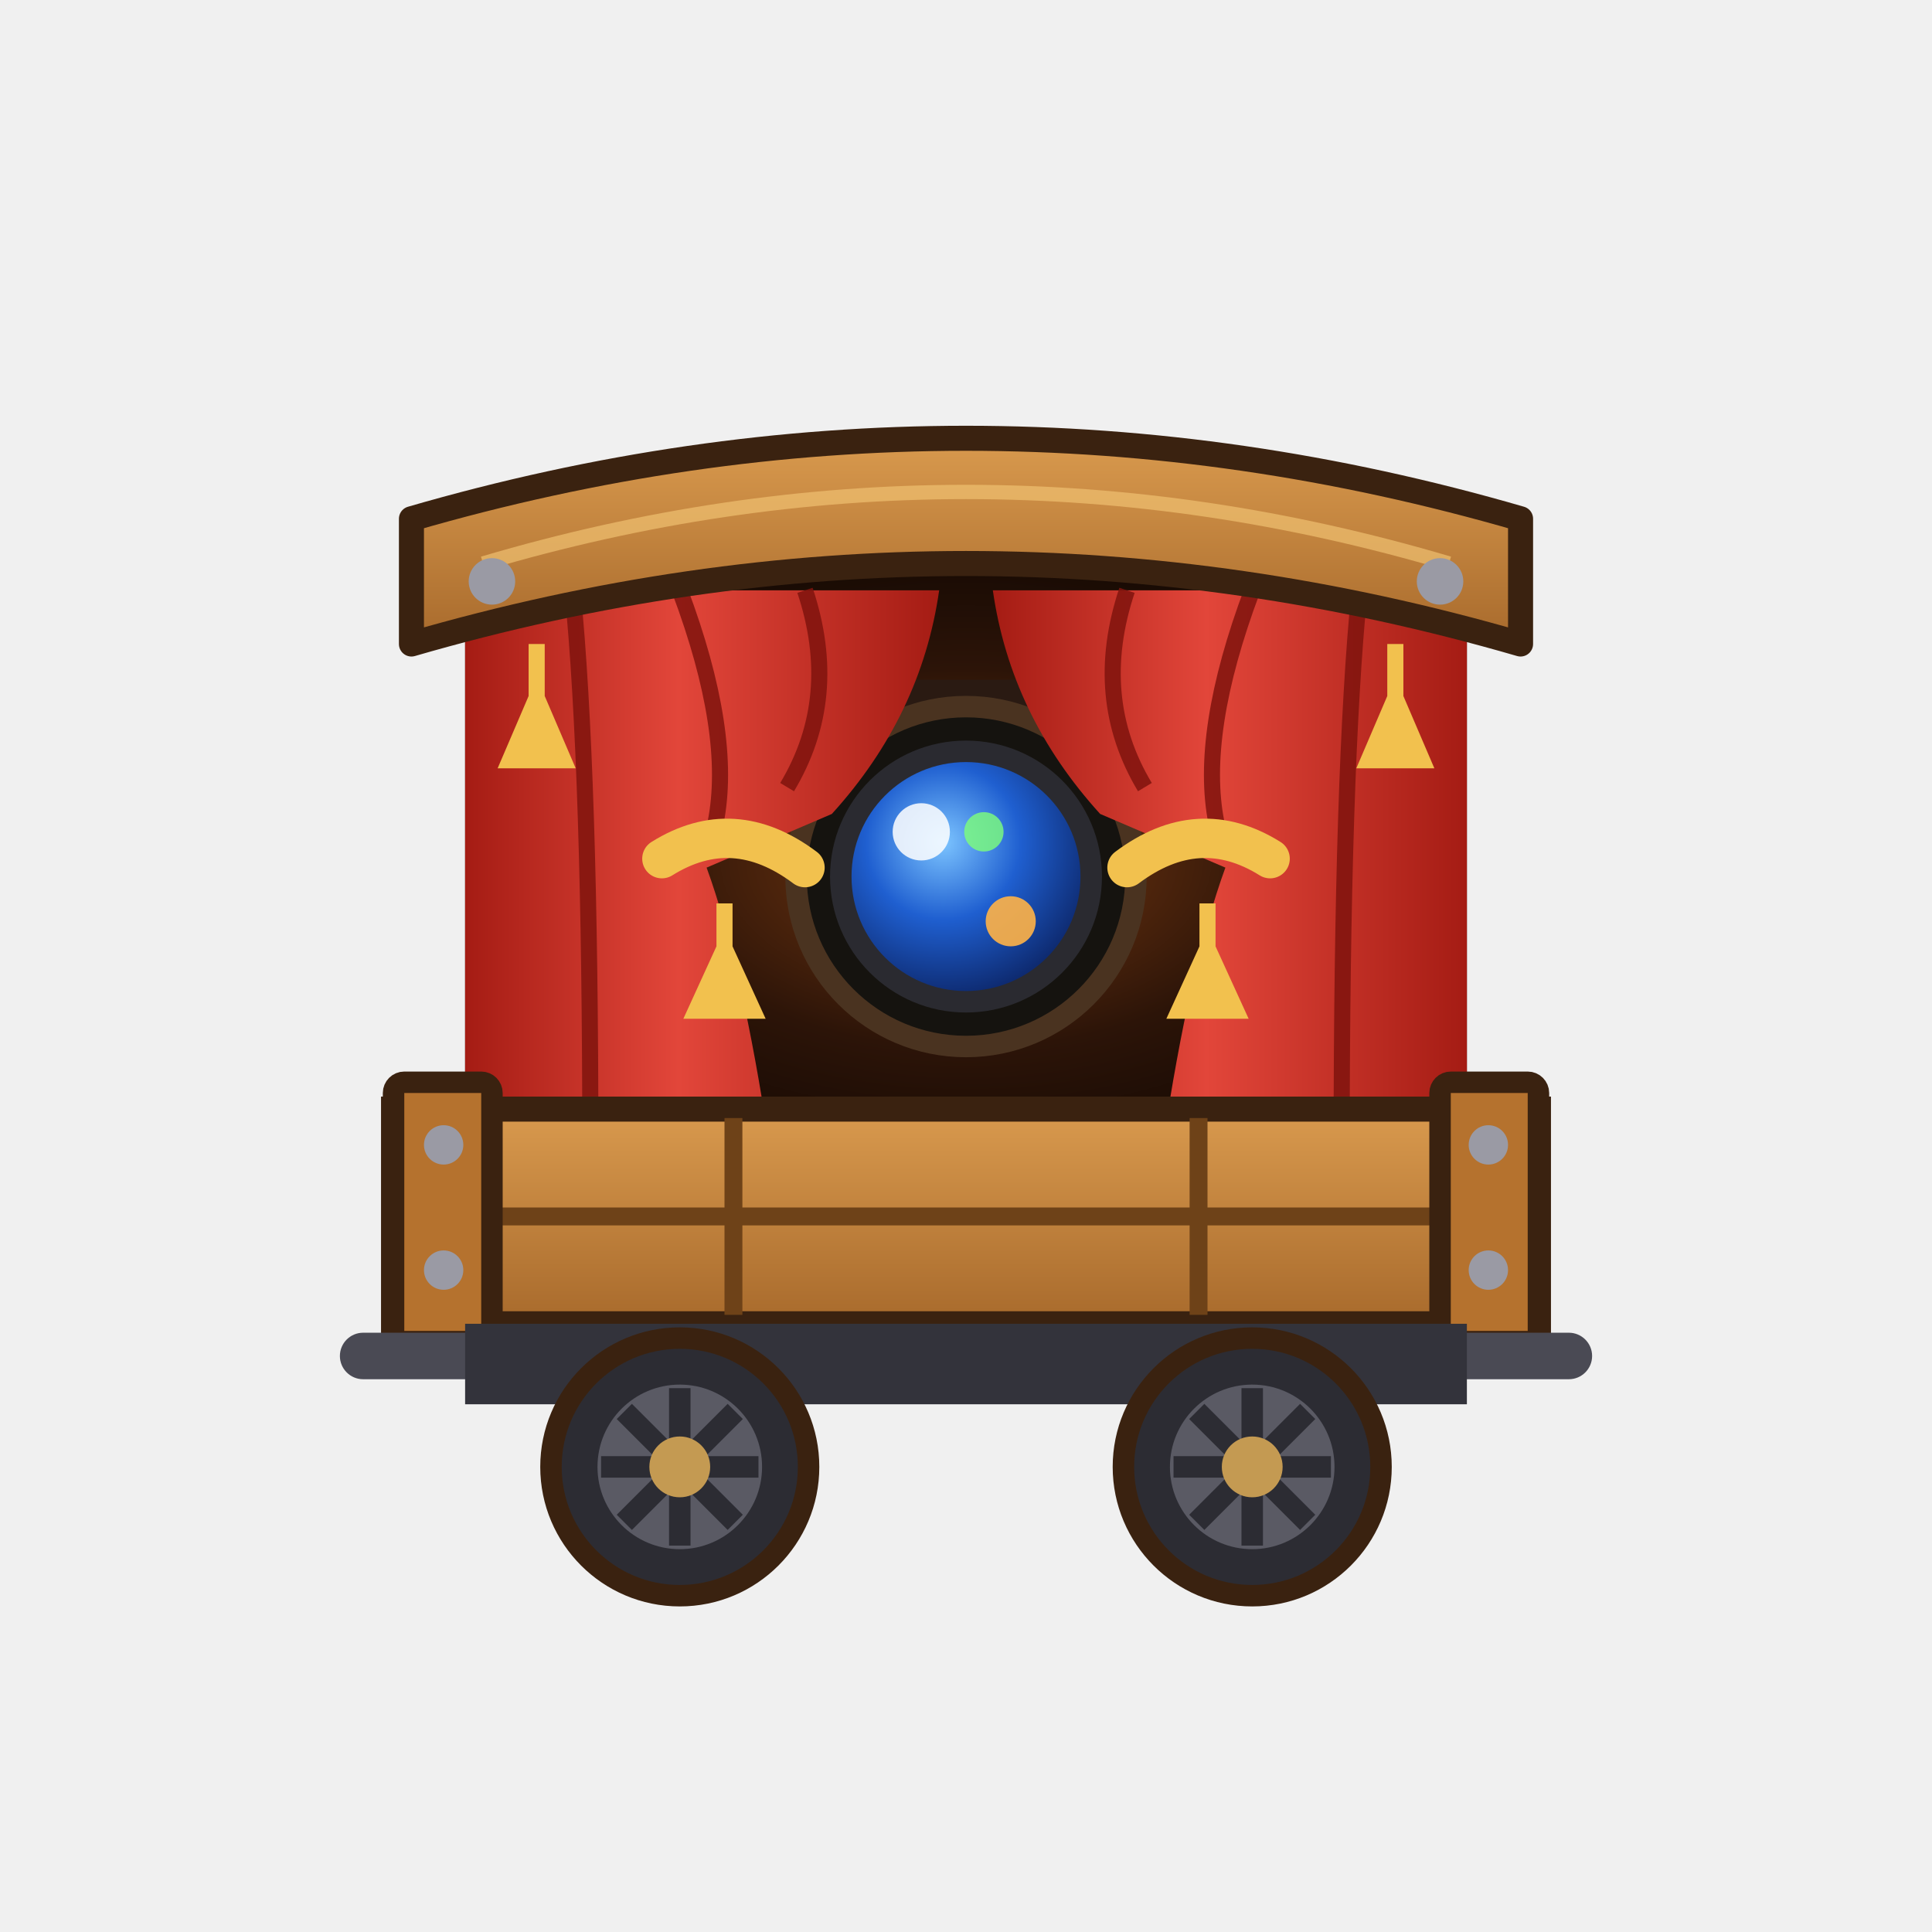
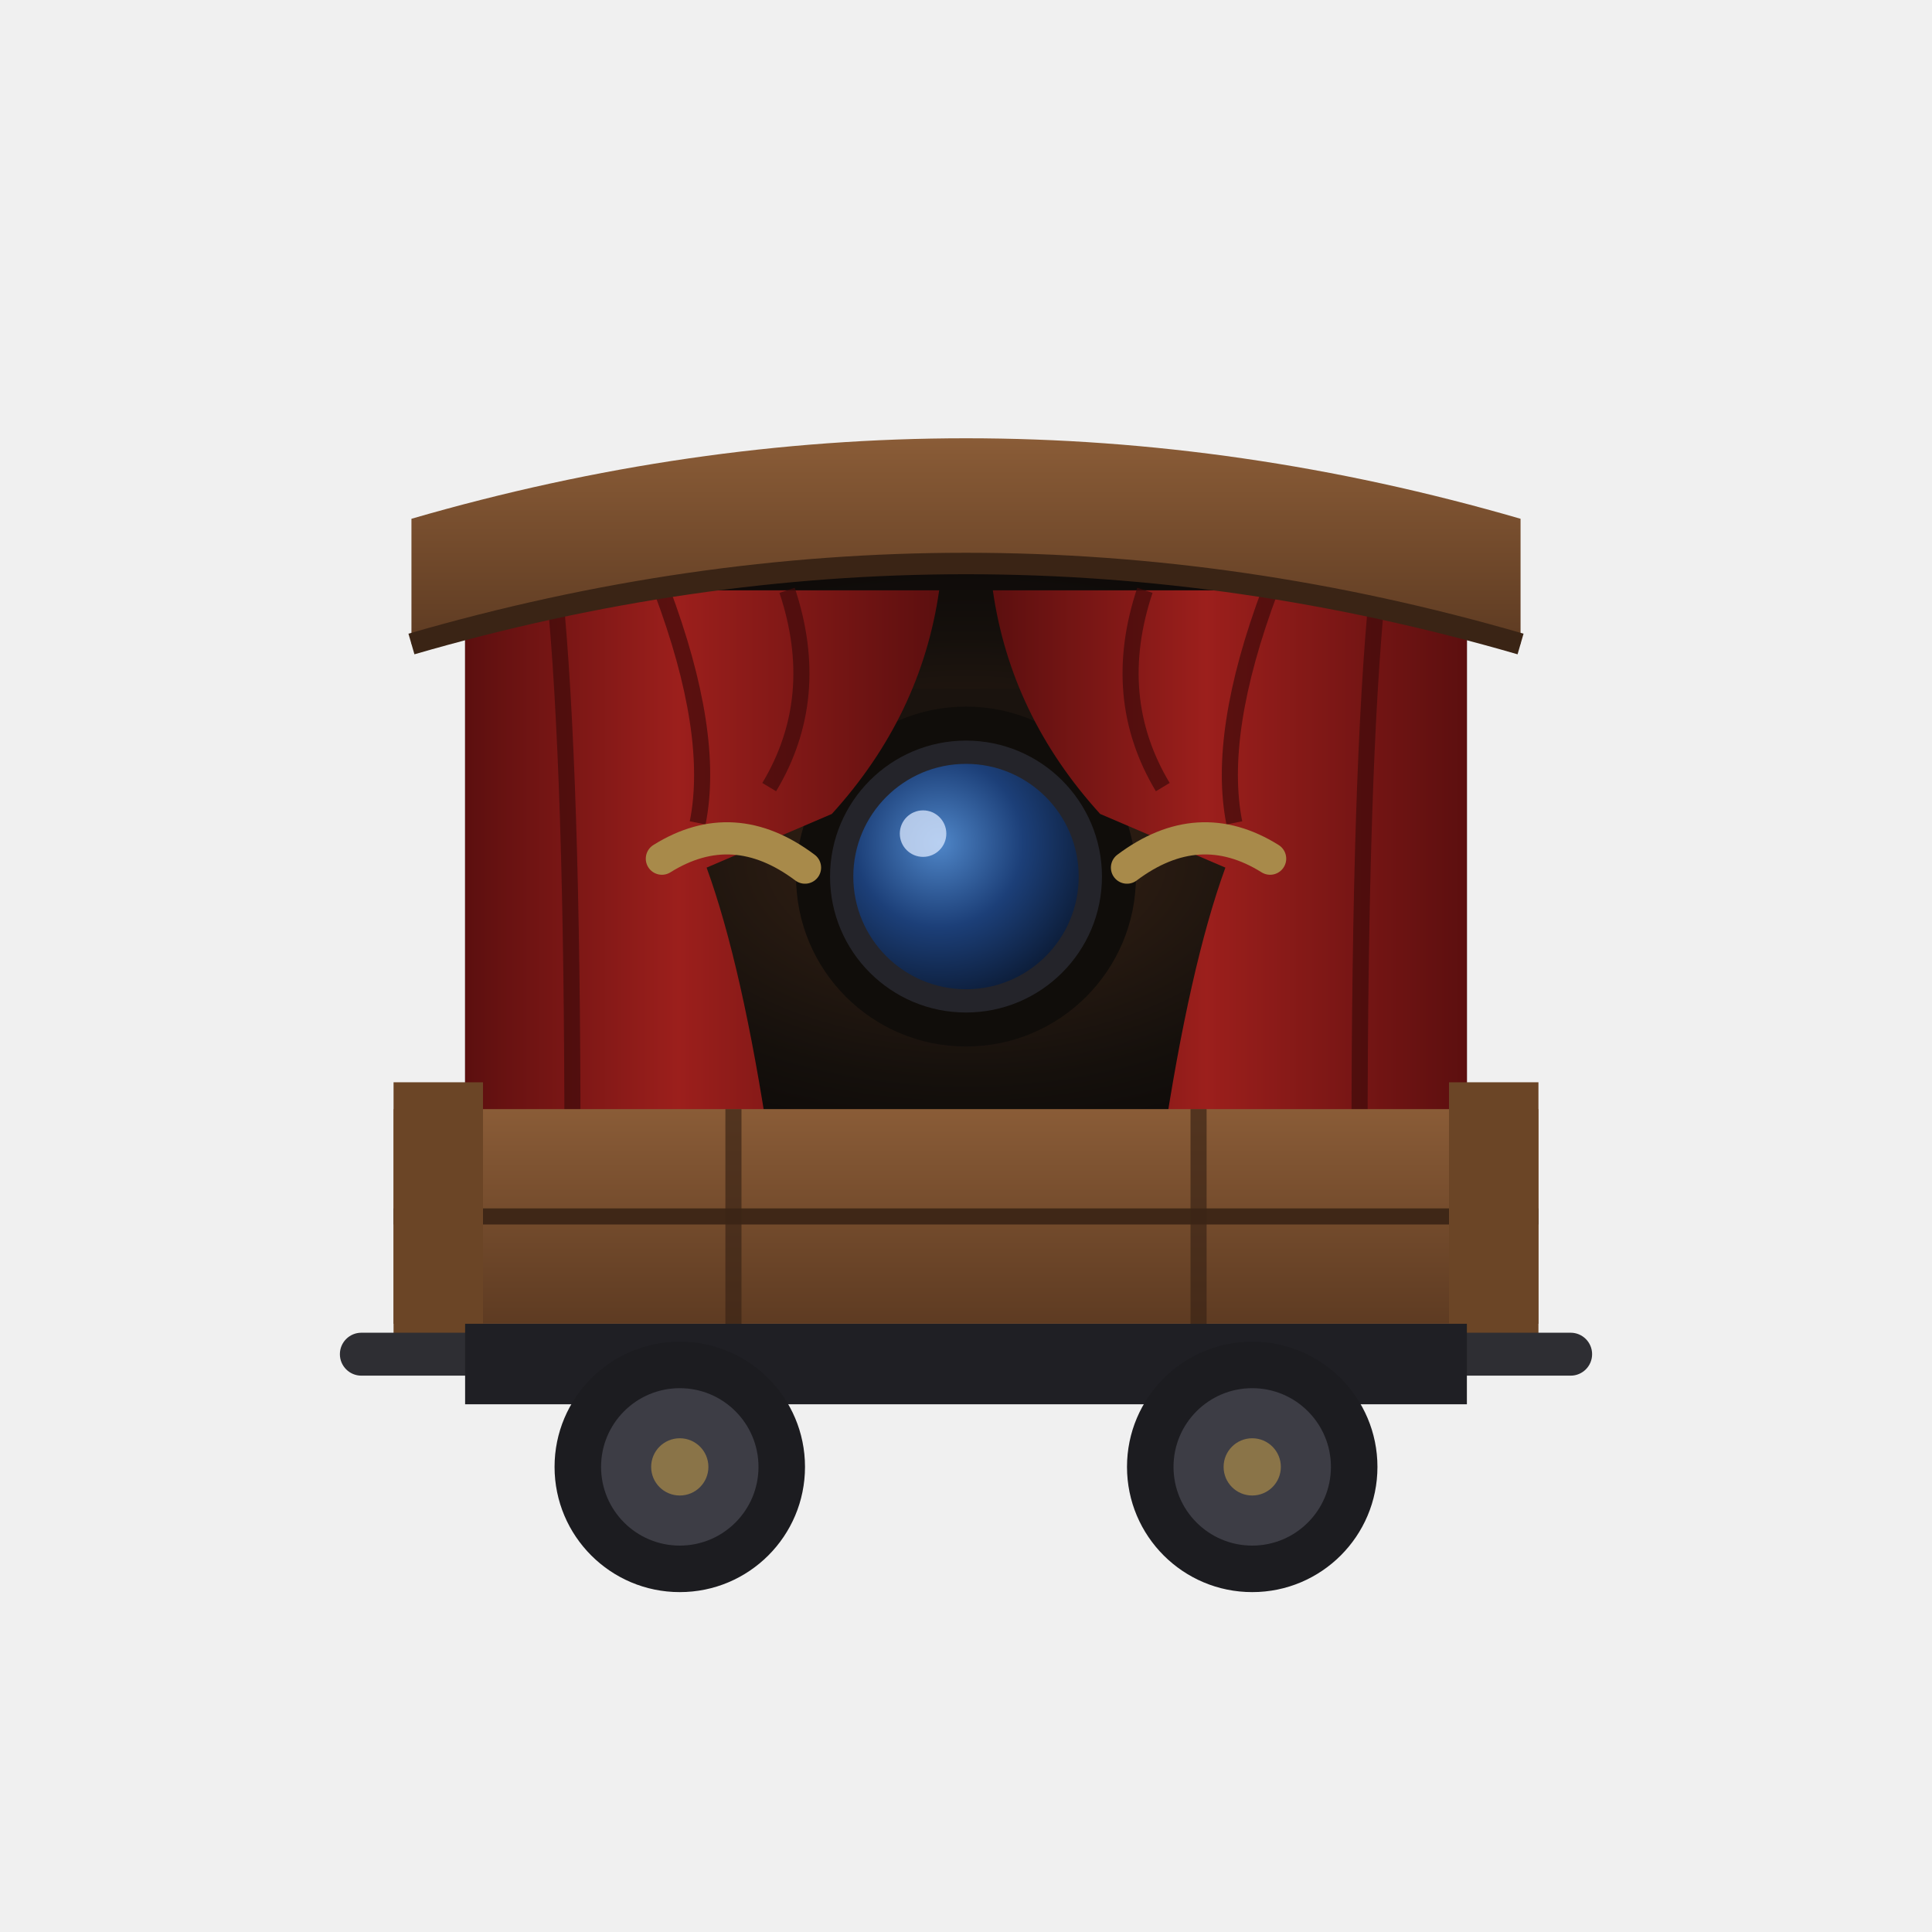
<svg xmlns="http://www.w3.org/2000/svg" viewBox="0 0 108 108">
  <defs>
    <linearGradient id="wood" x1="0" y1="0" x2="0" y2="1">
-       <stop offset="0" stop-color="#d99a4e" />
-       <stop offset="1" stop-color="#a86a2c" />
+       <stop offset="0" stop-color="#8a5c37" />
+       <stop offset="1" stop-color="#5e3b22" />
    </linearGradient>
    <linearGradient id="red" x1="0" y1="0" x2="1" y2="0">
-       <stop offset="0" stop-color="#a51c14" />
-       <stop offset="0.45" stop-color="#e2463a" />
-       <stop offset="1" stop-color="#a51c14" />
+       <stop offset="0" stop-color="#5c0f0f" />
+       <stop offset="0.45" stop-color="#9c1f1c" />
+       <stop offset="1" stop-color="#5c0f0f" />
    </linearGradient>
    <radialGradient id="glow" cx="0.5" cy="0.5" r="0.55">
-       <stop offset="0" stop-color="#7a3a12" />
-       <stop offset="0.6" stop-color="#2c1408" />
-       <stop offset="1" stop-color="#150903" />
+       <stop offset="0" stop-color="#3a2416" />
+       <stop offset="0.7" stop-color="#15100c" />
+       <stop offset="1" stop-color="#0c0908" />
    </radialGradient>
-     <radialGradient id="glass" cx="0.4" cy="0.35" r="0.75">
-       <stop offset="0" stop-color="#7cc4ff" />
-       <stop offset="0.45" stop-color="#1f5fd0" />
-       <stop offset="1" stop-color="#0a1f5c" />
+     <radialGradient id="glass" cx="0.38" cy="0.35" r="0.75">
+       <stop offset="0" stop-color="#4f86c8" />
+       <stop offset="0.5" stop-color="#1c3f78" />
+       <stop offset="1" stop-color="#0a1830" />
    </radialGradient>
  </defs>
  <rect x="26" y="32" width="56" height="32" fill="url(#glow)" />
-   <path d="M47 38h14l-2 3.5H49Z" fill="#2a1a12" />
-   <circle cx="54" cy="49" r="9.5" fill="#15130f" stroke="#4a3320" stroke-width="1.2" />
-   <circle cx="54" cy="49" r="7.6" fill="#2a2a30" />
-   <circle cx="54" cy="49" r="6.4" fill="url(#glass)" />
-   <circle cx="56.5" cy="51.5" r="1.4" fill="#ffb347" opacity="0.9" />
-   <circle cx="55" cy="46.5" r="1.1" fill="#7dff7a" opacity="0.8" />
-   <circle cx="51.5" cy="46.5" r="1.6" fill="#ffffff" opacity="0.85" />
+   <path d="M47.5 38.5h13l-1.6 3h-9.8Z" fill="#1a130e" />
+   <circle cx="54" cy="49" r="9.5" fill="#100d0a" />
+   <circle cx="54" cy="49" r="7.6" fill="#24242a" />
+   <circle cx="54" cy="49" r="6.3" fill="url(#glass)" />
+   <circle cx="51.6" cy="46.6" r="1.3" fill="#dbe8ff" opacity="0.75" />
  <path d="M26 33H52.5Q51.5 40 46.5 45.5L39.5 48.5Q41.5 54 43 64H26Z" fill="url(#red)" />
  <path d="M82 33H55.5Q56.5 40 61.5 45.5L68.5 48.5Q66.5 54 65 64H82Z" fill="url(#red)" />
-   <g stroke="#7f130d" stroke-width="0.9" fill="none" opacity="0.85">
-     <path d="M32 33q1 10 1 31M38 33q3 8 2 13M45 33q2 6-1 11" />
-     <path d="M76 33q-1 10-1 31M70 33q-3 8-2 13M63 33q-2 6 1 11" />
+   <g stroke="#3f0a0a" stroke-width="0.9" fill="none" opacity="0.7">
+     <path d="M31 33q1 10 1 31M37 33q3 8 2 13M44 33q2 6-1 11" />
+     <path d="M77 33q-1 10-1 31M71 33q-3 8-2 13M64 33q-2 6 1 11" />
  </g>
-   <g stroke="#f2c14e" stroke-width="2.2" fill="none" stroke-linecap="round">
+   <g stroke="#a88a4a" stroke-width="1.8" fill="none" stroke-linecap="round">
    <path d="M37 48q4-2.5 8 0.5M71 48q-4-2.5-8 0.5" />
  </g>
-   <g fill="#f2c14e">
-     <path d="M40.5 50.5v2.5l-1.6 3.5h3.2l-1.6-3.5" stroke="#f2c14e" stroke-width="0.9" />
-     <path d="M67.5 50.5v2.5l-1.6 3.5h3.2l-1.6-3.5" stroke="#f2c14e" stroke-width="0.9" />
-     <path d="M30 36v3l-1.5 3.5h3l-1.5-3.5" stroke="#f2c14e" stroke-width="0.9" />
-     <path d="M78 36v3l-1.5 3.5h3l-1.5-3.5" stroke="#f2c14e" stroke-width="0.9" />
-   </g>
-   <path d="M23 29Q54 20 85 29V36Q54 27 23 36Z" fill="url(#wood)" stroke="#3a2210" stroke-width="1.4" stroke-linejoin="round" />
-   <path d="M27 31.5Q54 23.5 81 31.5" fill="none" stroke="#f0c070" stroke-width="0.8" opacity="0.7" />
-   <circle cx="27.5" cy="32.5" r="1.3" fill="#9a9aa4" />
-   <circle cx="80.5" cy="32.5" r="1.3" fill="#9a9aa4" />
-   <rect x="22" y="62" width="64" height="12" fill="url(#wood)" stroke="#3a2210" stroke-width="1.4" />
-   <path d="M27 68h54M41 62.5v11M67 62.5v11" stroke="#6e4218" stroke-width="1" />
-   <rect x="22" y="60.5" width="5.5" height="14.5" rx="0.6" fill="#b5722e" stroke="#3a2210" stroke-width="1.2" />
-   <rect x="80.5" y="60.5" width="5.5" height="14.5" rx="0.6" fill="#b5722e" stroke="#3a2210" stroke-width="1.2" />
-   <g fill="#9a9aa4">
-     <circle cx="24.8" cy="64" r="1.1" />
-     <circle cx="24.8" cy="71" r="1.1" />
-     <circle cx="83.2" cy="64" r="1.1" />
-     <circle cx="83.2" cy="71" r="1.1" />
-   </g>
-   <rect x="19" y="74.5" width="70" height="2.6" rx="1.3" fill="#4a4a54" />
-   <rect x="26" y="74" width="56" height="4.5" fill="#33333b" />
-   <g stroke="#3a2210" stroke-width="1.2">
-     <circle cx="38" cy="82" r="7.2" fill="#2c2c33" />
-     <circle cx="38" cy="82" r="4.6" fill="#5a5a64" stroke="none" />
-     <path d="M38 77.6v8.8M33.6 82h8.8M34.9 78.9l6.2 6.2M41.1 78.9l-6.2 6.2" stroke="#2c2c33" stroke-width="1.2" />
-     <circle cx="38" cy="82" r="1.7" fill="#c49a52" stroke="none" />
-     <circle cx="70" cy="82" r="7.2" fill="#2c2c33" />
-     <circle cx="70" cy="82" r="4.6" fill="#5a5a64" stroke="none" />
-     <path d="M70 77.6v8.8M65.6 82h8.8M66.9 78.9l6.2 6.2M73.1 78.9l-6.2 6.2" stroke="#2c2c33" stroke-width="1.2" />
-     <circle cx="70" cy="82" r="1.7" fill="#c49a52" stroke="none" />
-   </g>
+   <path d="M23 29Q54 20 85 29V36Q54 27 23 36Z" fill="url(#wood)" />
+   <path d="M23 36Q54 27 85 36" fill="none" stroke="#3a2415" stroke-width="1.2" />
+   <rect x="22" y="62" width="64" height="12" fill="url(#wood)" />
+   <path d="M22 68h64" stroke="#3a2415" stroke-width="0.9" opacity="0.9" />
+   <path d="M41 62v12M67 62v12" stroke="#3a2415" stroke-width="0.9" opacity="0.7" />
+   <rect x="22" y="60.5" width="5" height="14.5" fill="#6b4526" />
+   <rect x="81" y="60.5" width="5" height="14.5" fill="#6b4526" />
+   <rect x="19" y="74.5" width="70" height="2.4" rx="1.2" fill="#2e2e33" />
+   <rect x="26" y="74" width="56" height="4.5" fill="#1f1f24" />
+   <circle cx="38" cy="82" r="7" fill="#1c1c20" />
+   <circle cx="38" cy="82" r="4.4" fill="#3d3d45" />
+   <circle cx="38" cy="82" r="1.6" fill="#8a7448" />
+   <circle cx="70" cy="82" r="7" fill="#1c1c20" />
+   <circle cx="70" cy="82" r="4.4" fill="#3d3d45" />
+   <circle cx="70" cy="82" r="1.6" fill="#8a7448" />
</svg>
